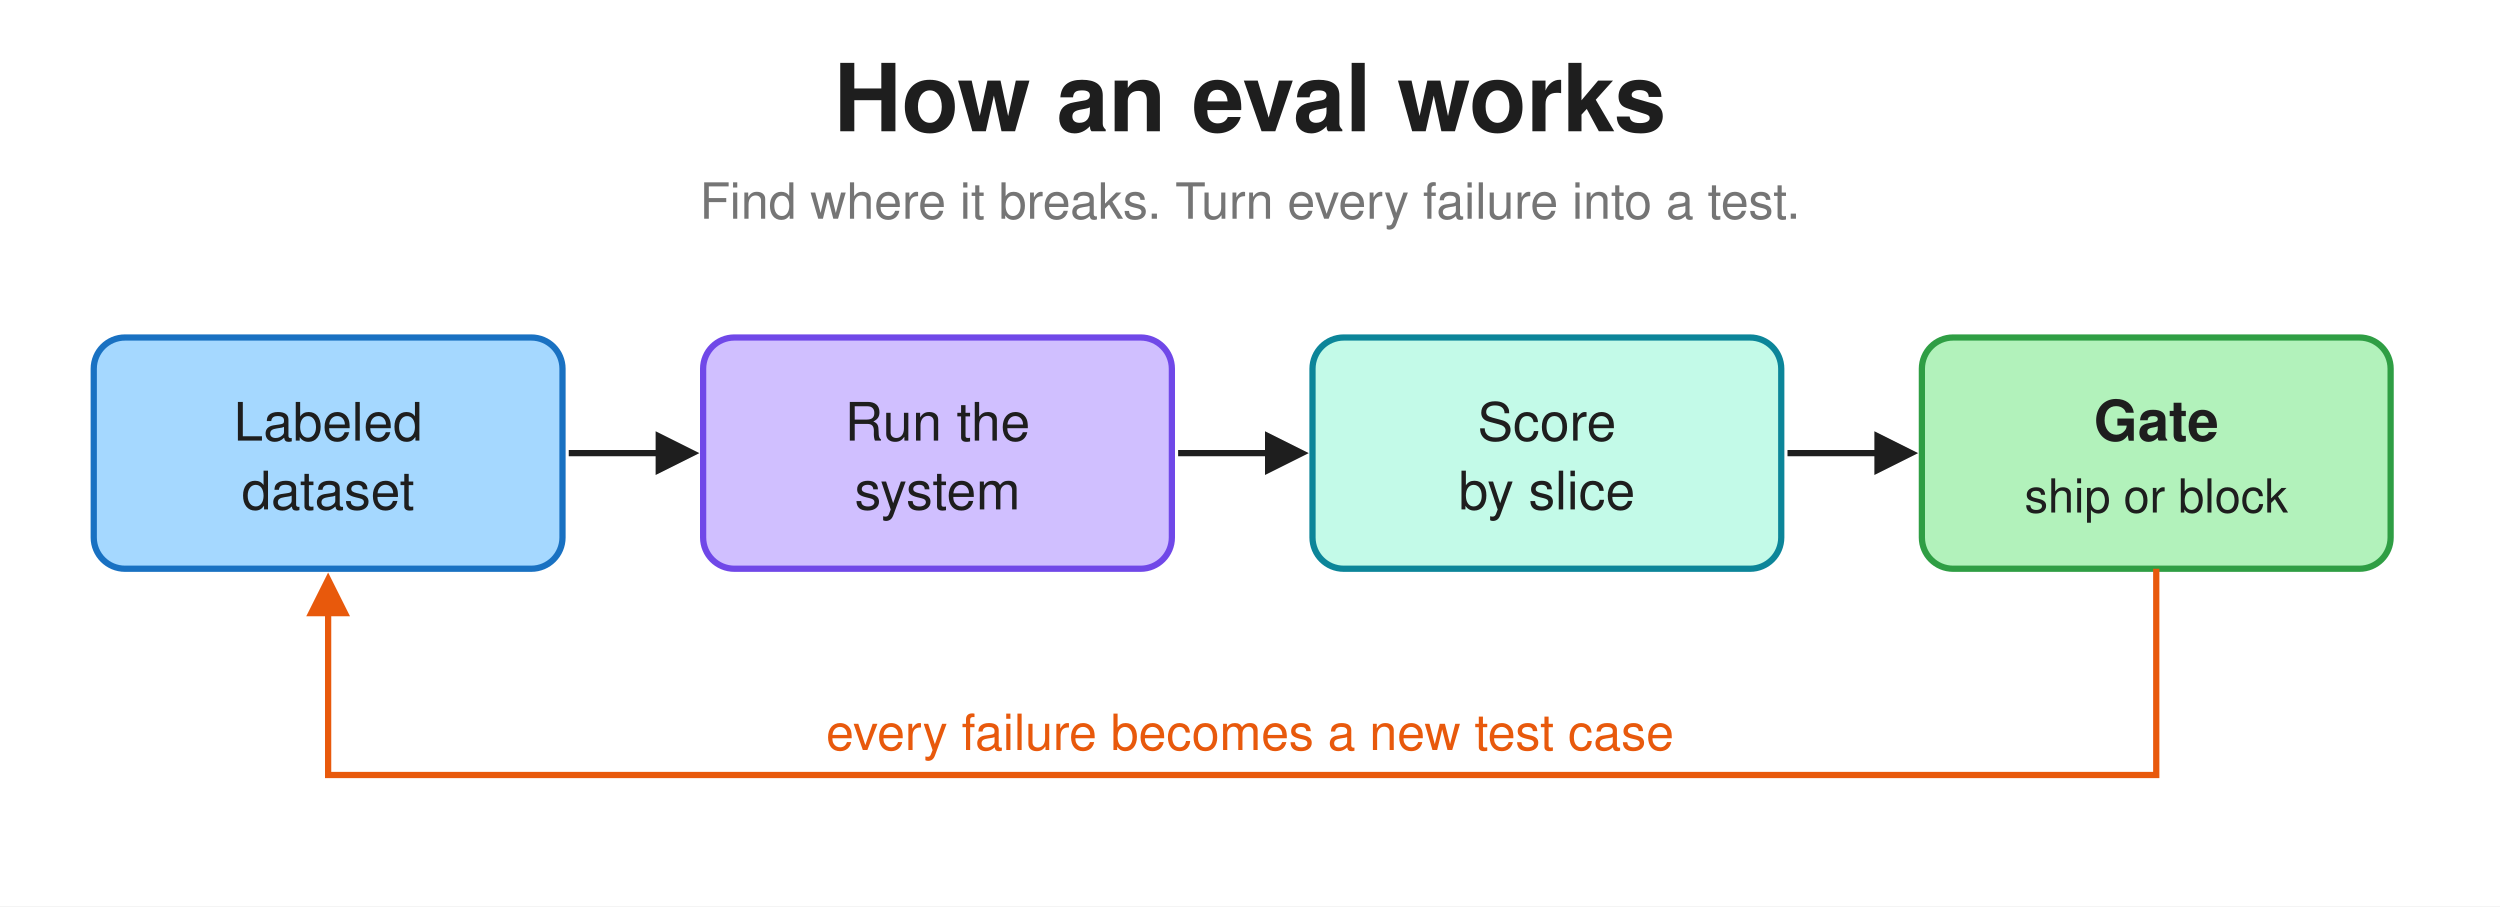
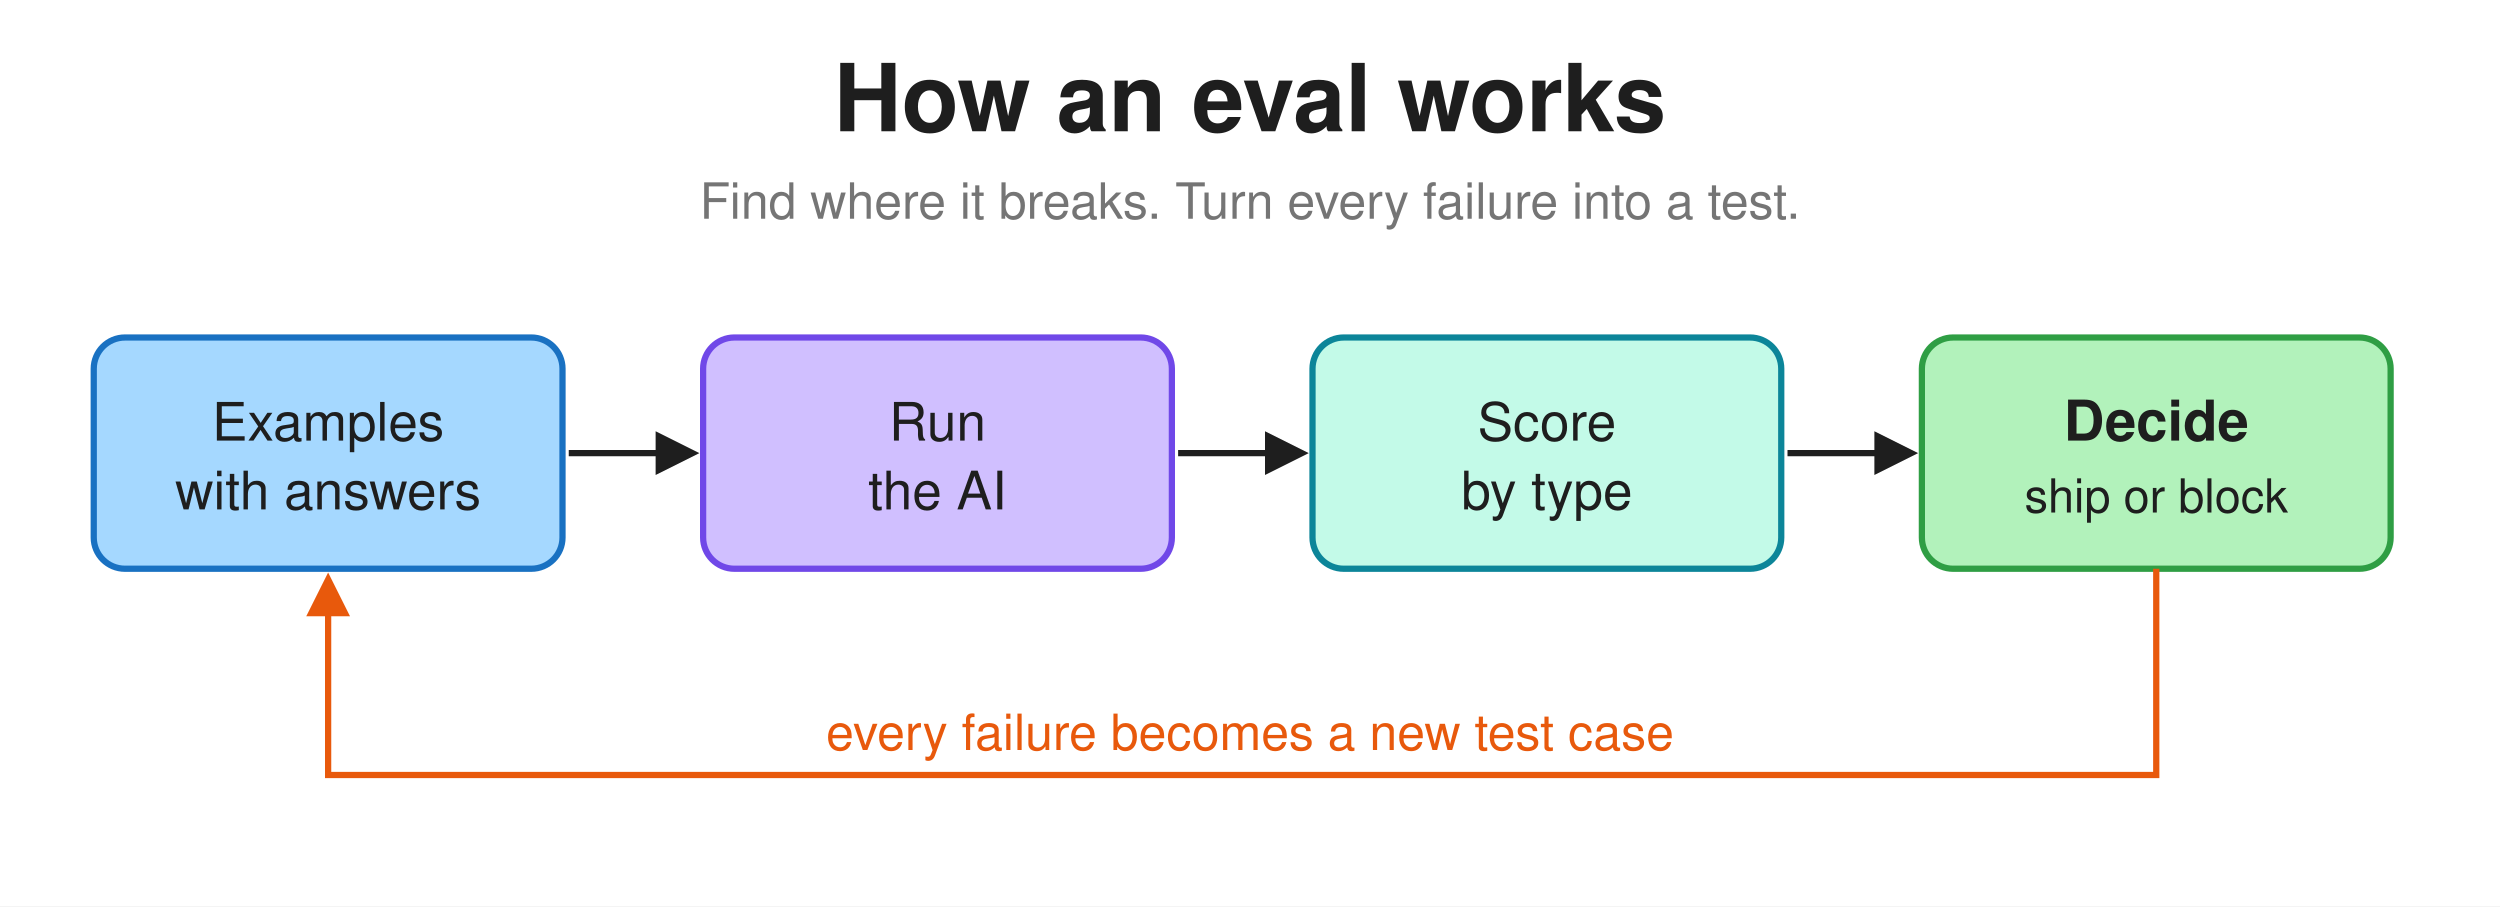
<svg xmlns="http://www.w3.org/2000/svg" viewBox="0 0 800 290" width="800" height="290" font-family="'Helvetica Neue',Helvetica,Arial,sans-serif">
  <rect width="800" height="290" fill="#ffffff" />
  <defs>
    <marker id="ah" viewBox="0 0 10 10" refX="8" refY="5" markerWidth="7" markerHeight="7" orient="auto-start-reverse">
      <path d="M0,0 L10,5 L0,10 z" fill="context-stroke" />
    </marker>
  </defs>
  <text x="400" y="42" text-anchor="middle" font-size="30" font-weight="700" fill="#1e1e1e">How an eval works</text>
  <text x="400" y="70" text-anchor="middle" font-size="16" fill="#757575">Find where it breaks. Turn every failure into a test.</text>
  <rect x="30" y="108" width="150" height="74" rx="10" fill="#a5d8ff" stroke="#1971c2" stroke-width="2" />
-   <text x="105" y="141" text-anchor="middle" font-size="17" fill="#1e1e1e">Labeled</text>
-   <text x="105" y="163" text-anchor="middle" font-size="17" fill="#1e1e1e">dataset</text>
+   <text x="105" y="141" text-anchor="middle" font-size="17" fill="#1e1e1e">Examples</text>
+   <text x="105" y="163" text-anchor="middle" font-size="17" fill="#1e1e1e">with answers</text>
  <line x1="182" y1="145" x2="221" y2="145" stroke="#1e1e1e" stroke-width="2" marker-end="url(#ah)" />
  <rect x="225" y="108" width="150" height="74" rx="10" fill="#d0bfff" stroke="#7048e8" stroke-width="2" />
-   <text x="300" y="141" text-anchor="middle" font-size="17" fill="#1e1e1e">Run the</text>
-   <text x="300" y="163" text-anchor="middle" font-size="17" fill="#1e1e1e">system</text>
+   <text x="300" y="141" text-anchor="middle" font-size="17" fill="#1e1e1e">Run</text>
+   <text x="300" y="163" text-anchor="middle" font-size="17" fill="#1e1e1e">the AI</text>
  <line x1="377" y1="145" x2="416" y2="145" stroke="#1e1e1e" stroke-width="2" marker-end="url(#ah)" />
  <rect x="420" y="108" width="150" height="74" rx="10" fill="#c3fae8" stroke="#0c8599" stroke-width="2" />
  <text x="495" y="141" text-anchor="middle" font-size="17" fill="#1e1e1e">Score</text>
-   <text x="495" y="163" text-anchor="middle" font-size="17" fill="#1e1e1e">by slice</text>
+   <text x="495" y="163" text-anchor="middle" font-size="17" fill="#1e1e1e">by type</text>
  <line x1="572" y1="145" x2="611" y2="145" stroke="#1e1e1e" stroke-width="2" marker-end="url(#ah)" />
  <rect x="615" y="108" width="150" height="74" rx="10" fill="#b2f2bb" stroke="#2f9e44" stroke-width="2" />
-   <text x="690" y="141" text-anchor="middle" font-size="18" font-weight="700" fill="#1e1e1e">Gate</text>
+   <text x="690" y="141" text-anchor="middle" font-size="18" font-weight="700" fill="#1e1e1e">Decide</text>
  <text x="690" y="164" text-anchor="middle" font-size="15" fill="#1e1e1e">ship or block</text>
  <path d="M690,182 L690,248 L105,248 L105,186" fill="none" stroke="#e8590c" stroke-width="2" marker-end="url(#ah)" />
  <text x="400" y="240" text-anchor="middle" font-size="16" fill="#e8590c">every failure becomes a new test case</text>
</svg>
